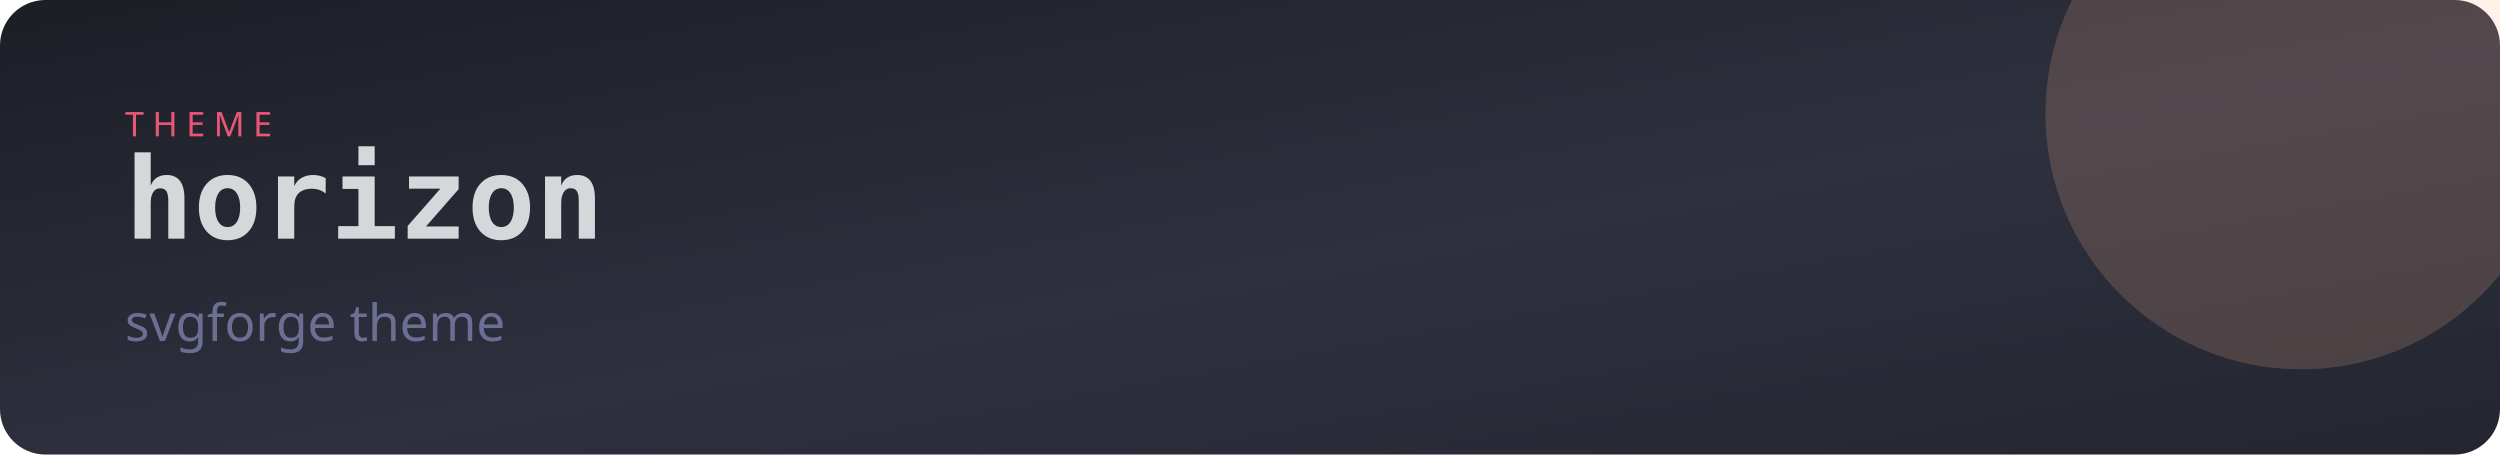
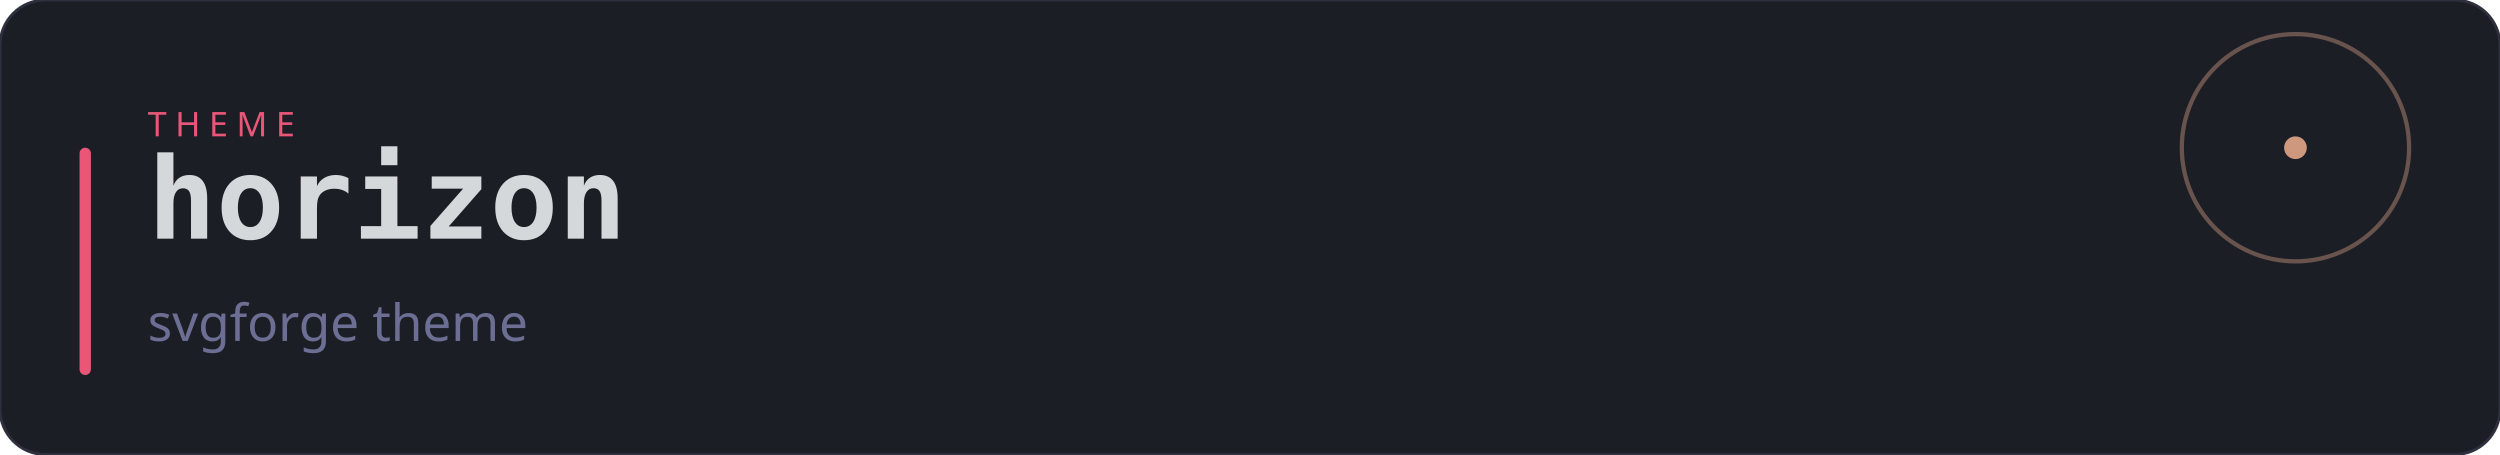
<svg xmlns="http://www.w3.org/2000/svg" width="880" height="160" viewBox="0 0 880 160" role="img" aria-label="horizon">
-   <defs>
-     <linearGradient id="grad-horizonhorizon-f73c043a" x1="0" y1="0" x2="1" y2="1">
-       <stop offset="0%" stop-color="#1c1e26" />
-       <stop offset="55%" stop-color="#2e303e" />
-       <stop offset="100%" stop-color="#232530" />
-     </linearGradient>
-   </defs>
-   <rect width="880" height="160" rx="16" fill="url(#grad-horizonhorizon-f73c043a)" />
-   <circle cx="810" cy="40" r="90" fill="#fab795" fill-opacity="0.18" />
-   <text x="44" y="48" fill="#e95678" font-family="ui-sans-serif, system-ui, sans-serif" font-size="12" letter-spacing="3">THEME</text>
-   <text x="44" y="84" fill="#d5d8da" font-family="ui-monospace, SFMono-Regular, Menlo, monospace" font-size="40" font-weight="700">horizon</text>
-   <text x="44" y="120" fill="#6c6f93" font-family="ui-sans-serif, system-ui, sans-serif" font-size="18">svgforge theme</text>
+   <rect width="880" height="160" rx="16" fill="#1c1e26" stroke="#2e303e" stroke-width="1" />
+   <rect x="28" y="52" width="4" height="80" rx="2" fill="#e95678" />
+   <circle cx="808" cy="52" r="40" fill="none" stroke="#fab795" stroke-opacity="0.35" stroke-width="1.5" />
+   <circle cx="808" cy="52" r="4" fill="#fab795" fill-opacity="0.8" />
+   <text x="52" y="48" fill="#e95678" font-family="ui-sans-serif, system-ui, sans-serif" font-size="12" letter-spacing="3">THEME</text>
+   <text x="52" y="84" fill="#d5d8da" font-family="ui-monospace, SFMono-Regular, Menlo, monospace" font-size="40" font-weight="700">horizon</text>
+   <text x="52" y="120" fill="#6c6f93" font-family="ui-sans-serif, system-ui, sans-serif" font-size="18">svgforge theme</text>
</svg>
